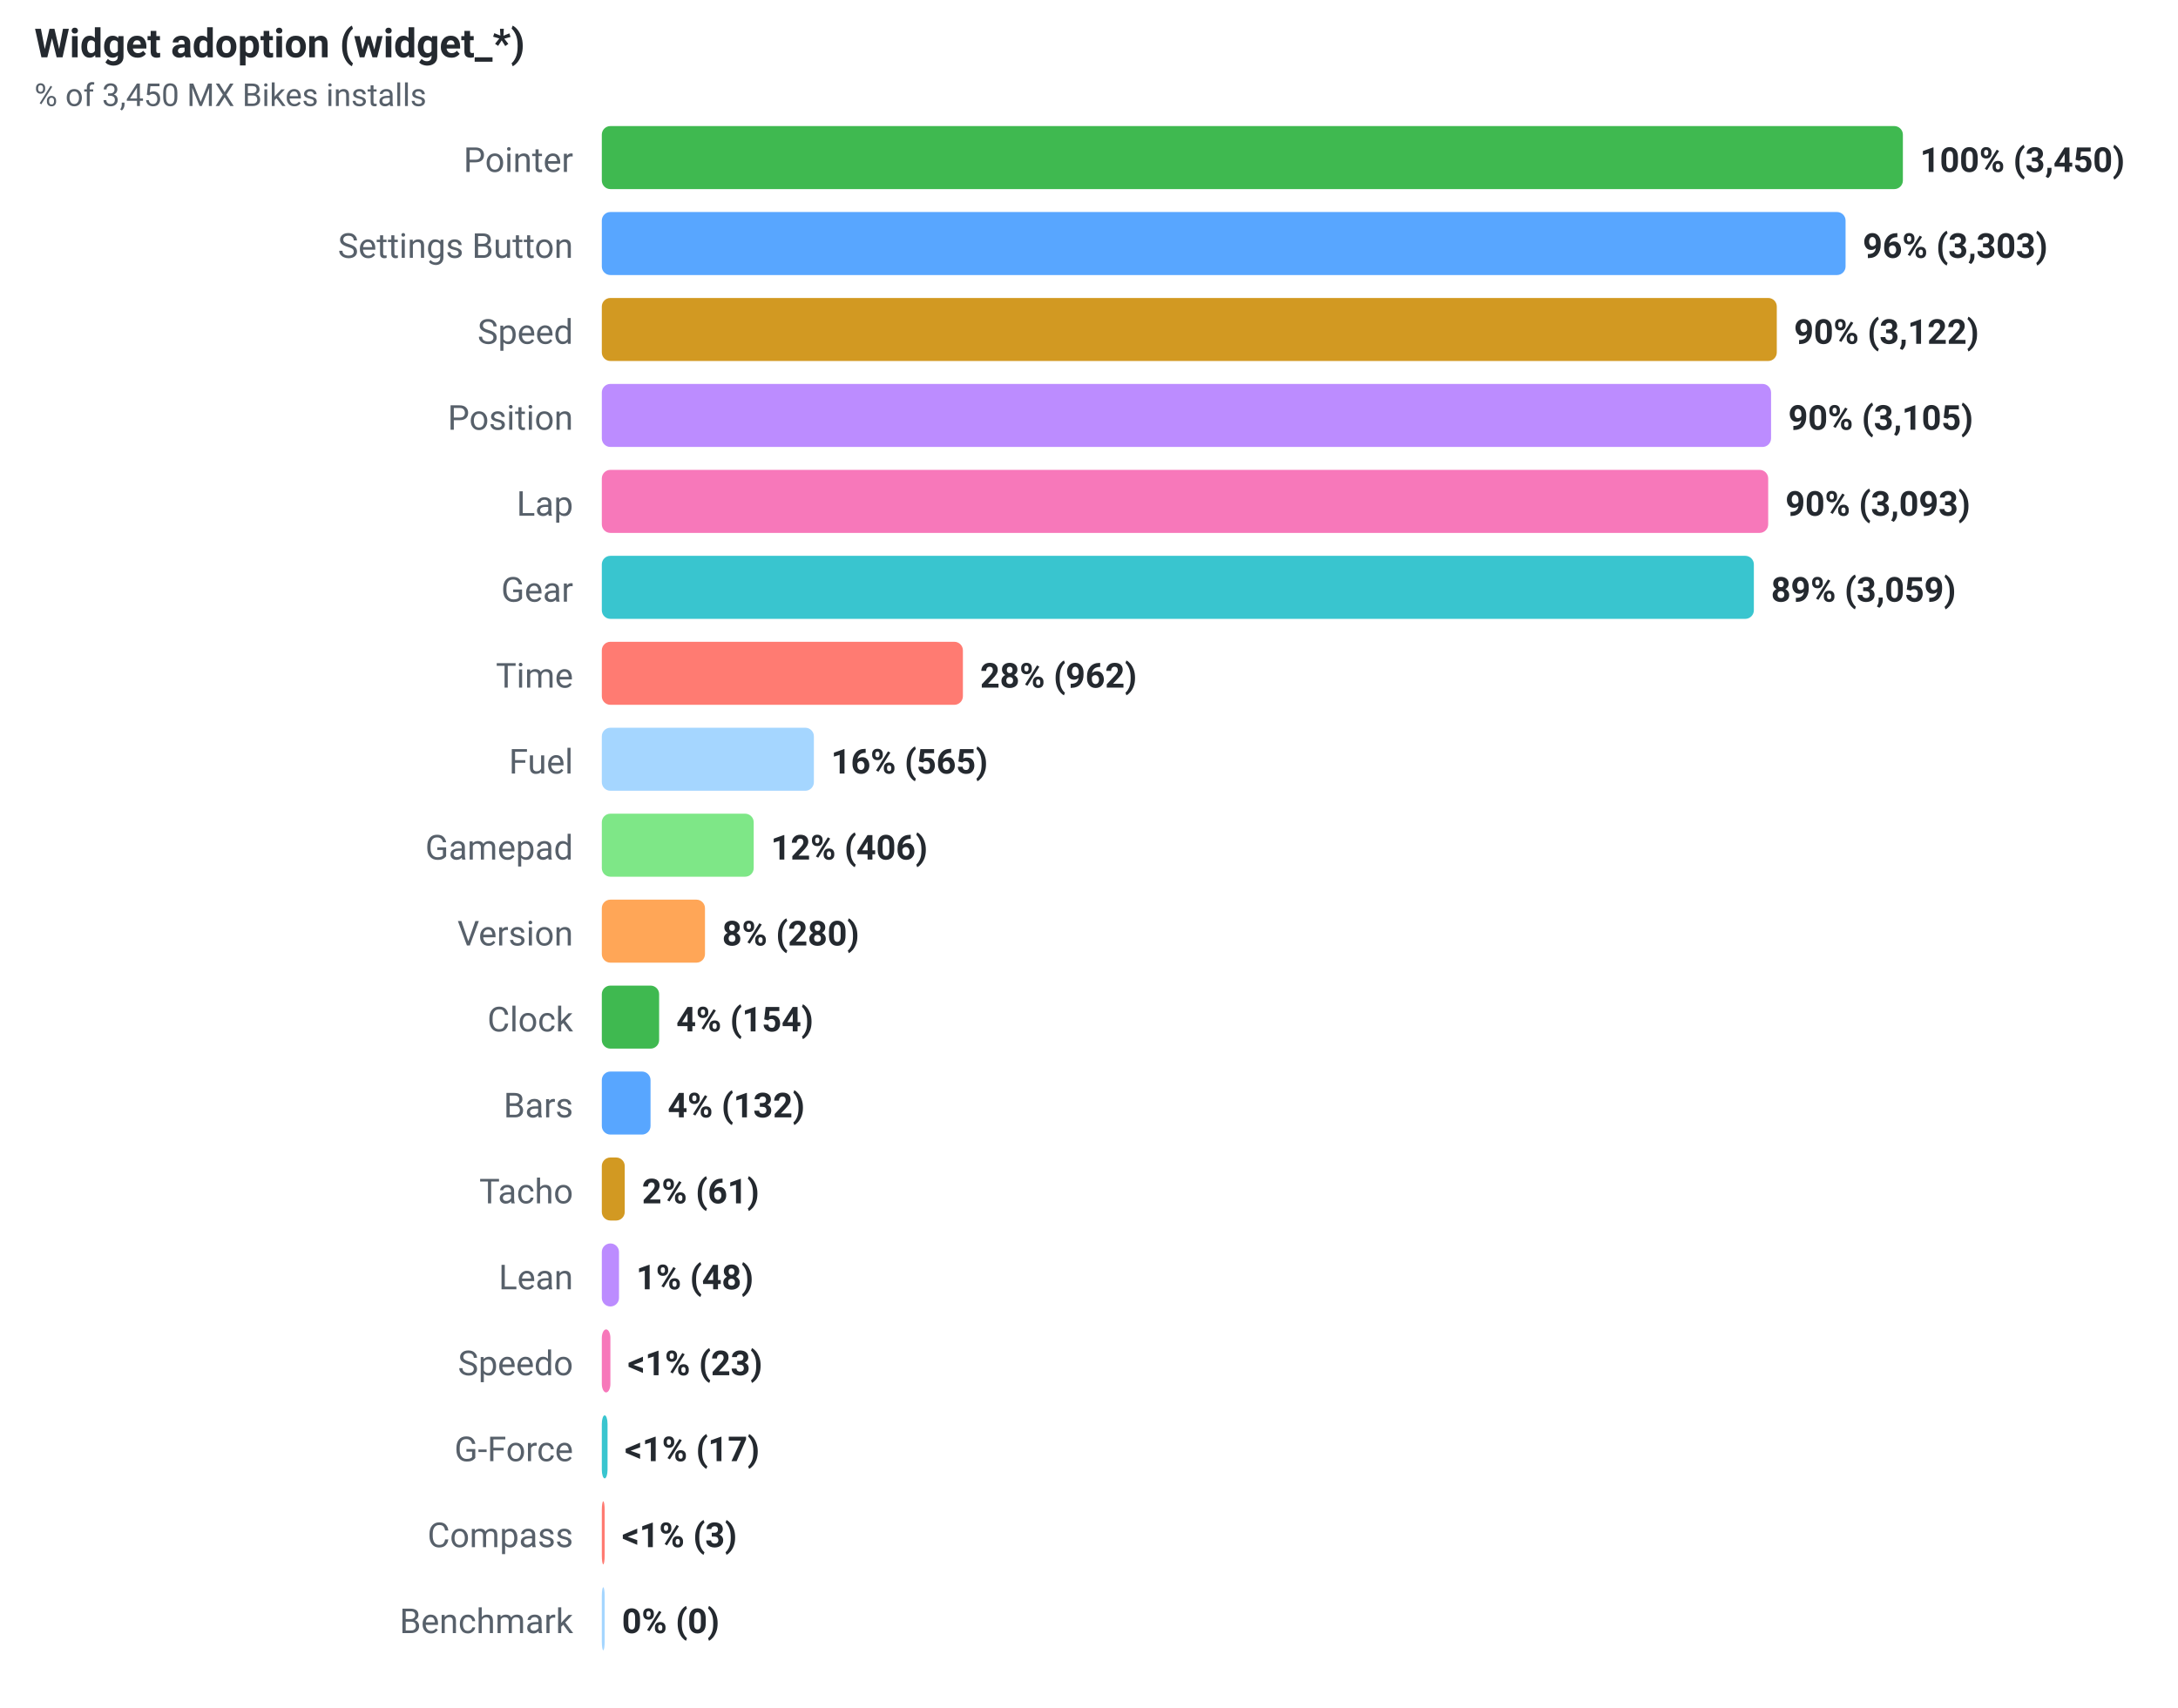
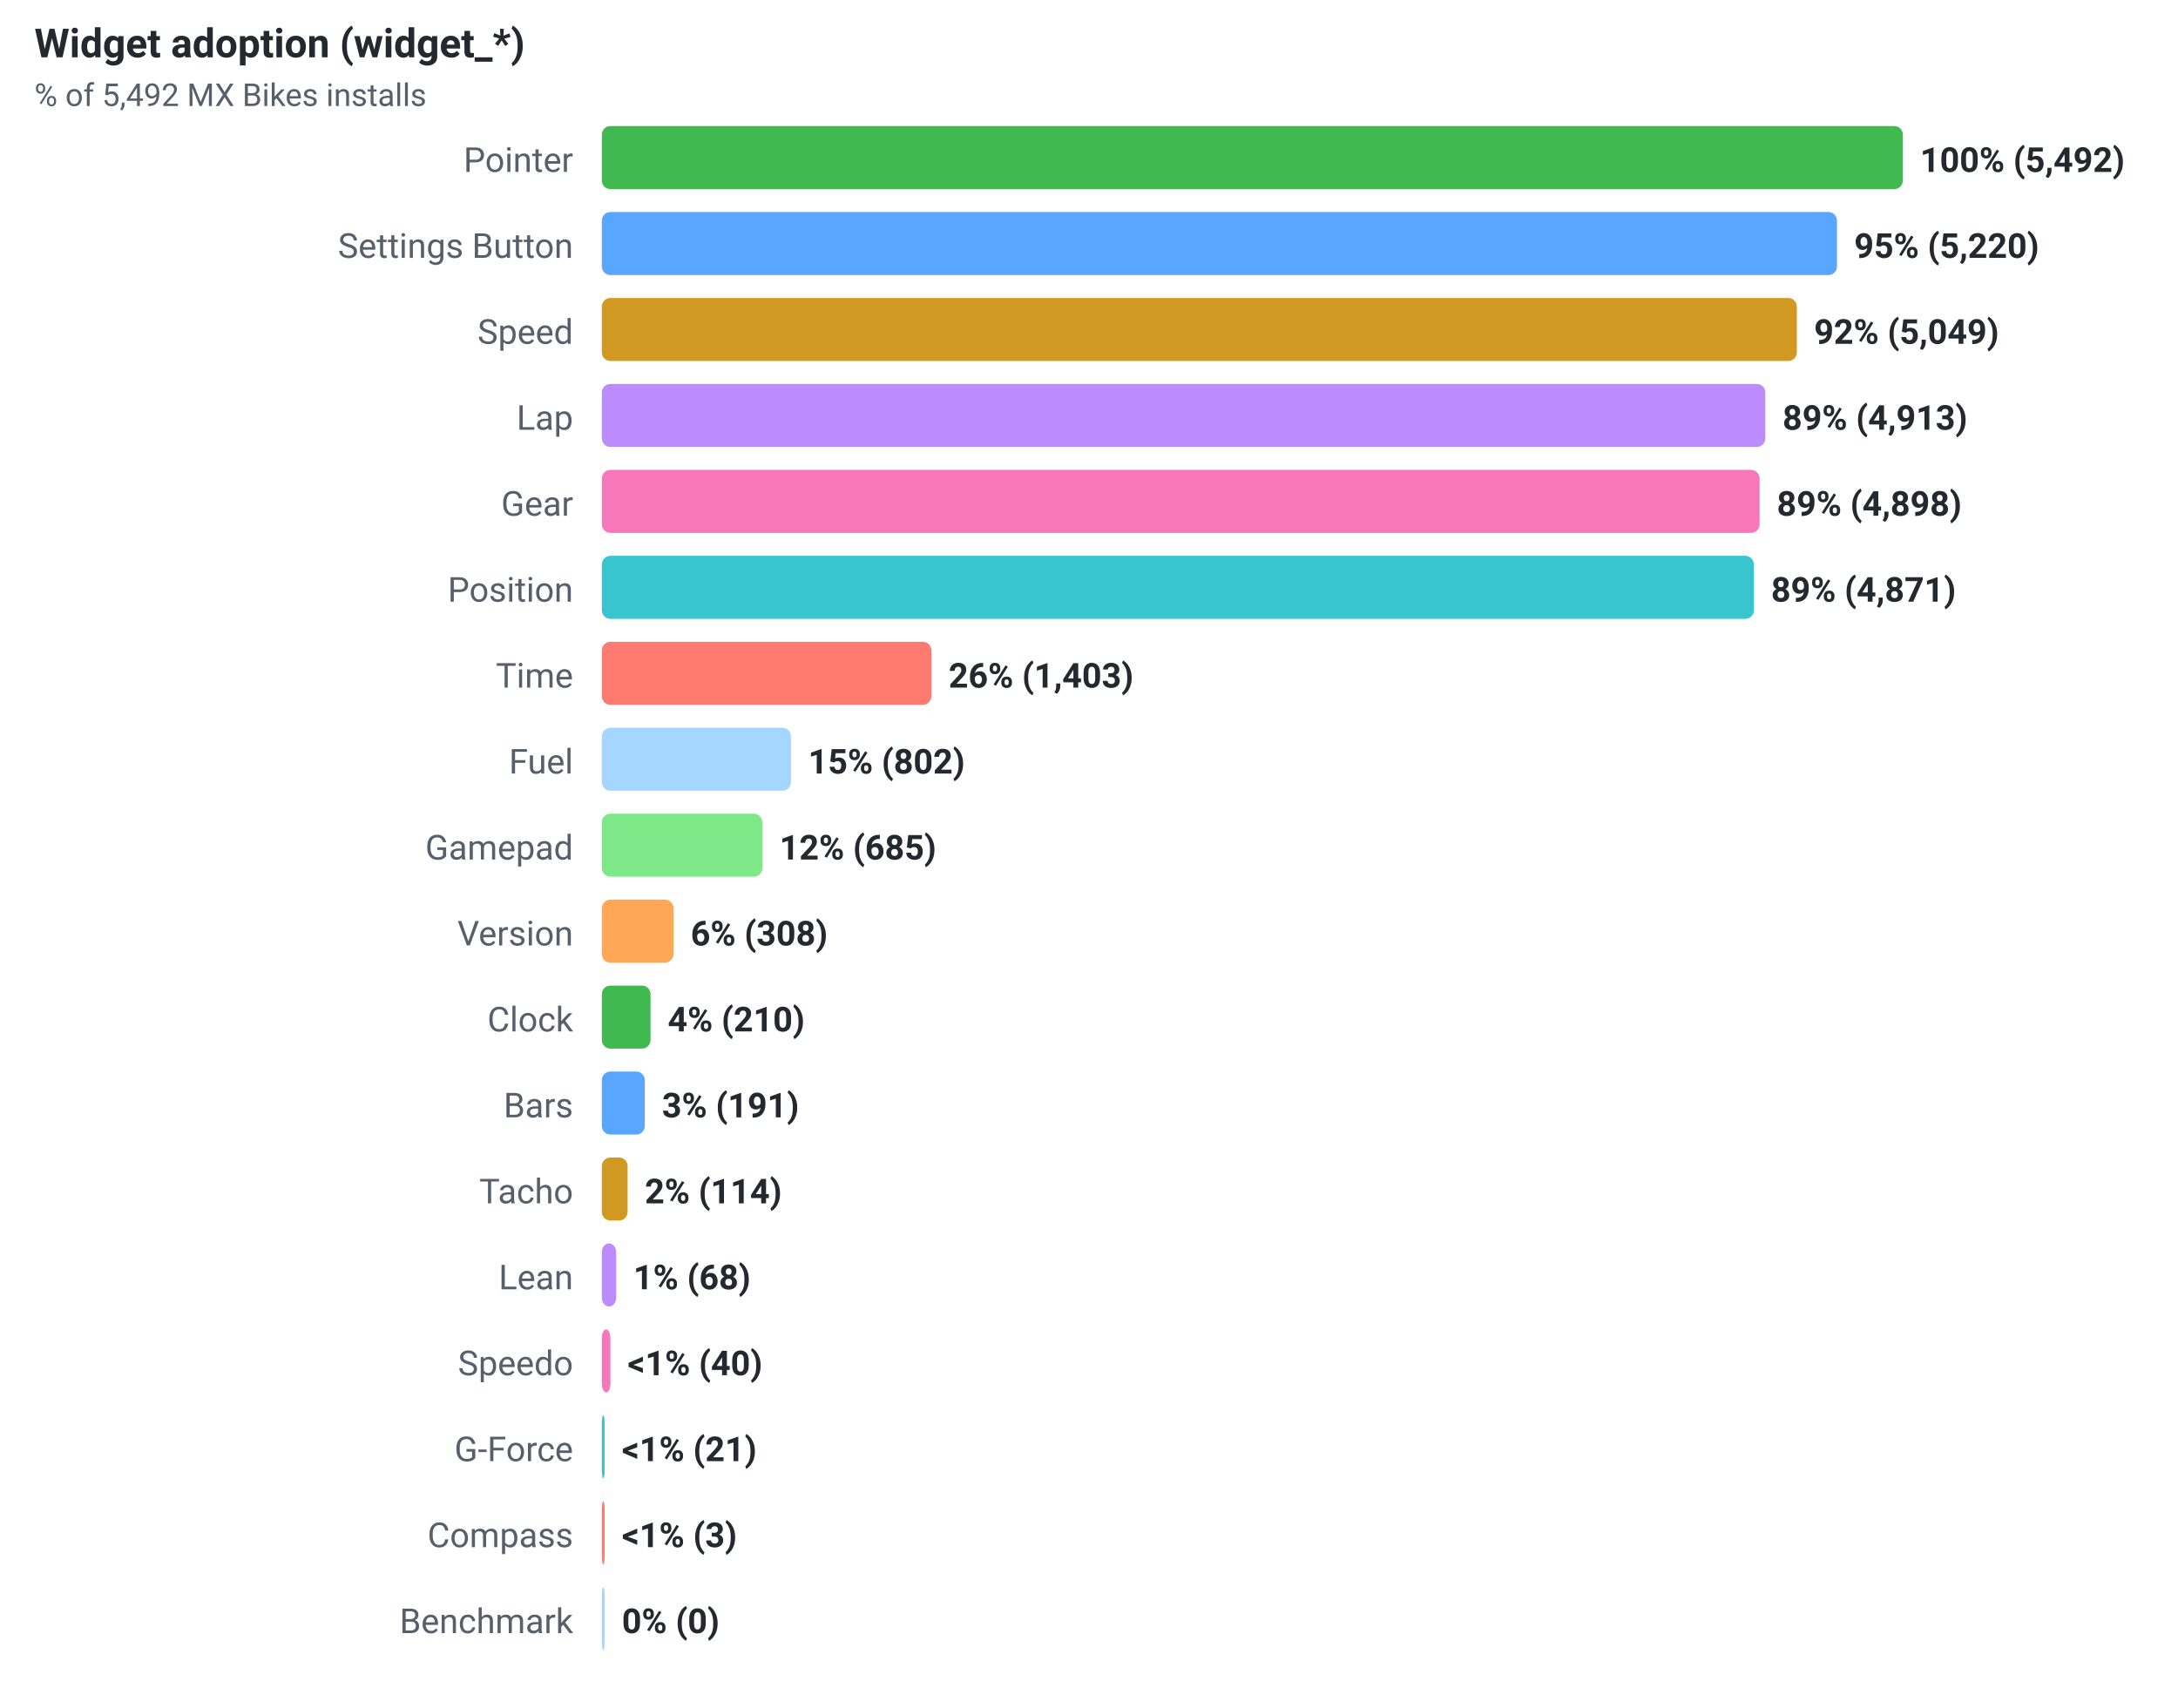
<svg xmlns="http://www.w3.org/2000/svg" width="760" height="596" viewBox="0 0 760 596" role="img">
  <style>
  text{font-family:-apple-system,BlinkMacSystemFont,'Segoe UI',Roboto,Helvetica,Arial,sans-serif}
  .grid{stroke:#d0d7de;stroke-width:1}
  .axis{stroke:#57606a;stroke-width:1}
  .lbl{fill:#57606a;font-size:12px}
  .val{fill:#24292f;font-size:12px;font-weight:600}
  .title{fill:#24292f;font-size:14px;font-weight:700}
  .sub{fill:#57606a;font-size:11px}
  @media (prefers-color-scheme: dark){
    .grid{stroke:#30363d}
    .axis{stroke:#8b949e}
    .lbl{fill:#8b949e}
    .val{fill:#e6edf3}
    .title{fill:#e6edf3}
    .sub{fill:#8b949e}
  }
</style>
  <text x="12" y="20" class="title">Widget adoption (widget_*)</text>
-   <text x="12" y="37" class="sub">% of 3,450 MX Bikes installs</text>
+   <text x="12" y="37" class="sub">% of 5,492 MX Bikes installs</text>
  <text x="200" y="60" class="lbl" text-anchor="end">Pointer</text>
  <rect x="210" y="44" width="454" height="22" rx="3" fill="#3fb950" />
-   <text x="670" y="60" class="val">100% (3,450)</text>
+   <text x="670" y="60" class="val">100% (5,492)</text>
  <text x="200" y="90" class="lbl" text-anchor="end">Settings Button</text>
-   <rect x="210" y="74" width="434" height="22" rx="3" fill="#58a6ff" />
-   <text x="650" y="90" class="val">96% (3,303)</text>
+   <rect x="210" y="74" width="431" height="22" rx="3" fill="#58a6ff" />
+   <text x="647" y="90" class="val">95% (5,220)</text>
  <text x="200" y="120" class="lbl" text-anchor="end">Speed</text>
-   <rect x="210" y="104" width="410" height="22" rx="3" fill="#d29922" />
-   <text x="626" y="120" class="val">90% (3,122)</text>
-   <text x="200" y="150" class="lbl" text-anchor="end">Position</text>
-   <rect x="210" y="134" width="408" height="22" rx="3" fill="#bc8cff" />
-   <text x="624" y="150" class="val">90% (3,105)</text>
-   <text x="200" y="180" class="lbl" text-anchor="end">Lap</text>
-   <rect x="210" y="164" width="407" height="22" rx="3" fill="#f778ba" />
-   <text x="623" y="180" class="val">90% (3,093)</text>
-   <text x="200" y="210" class="lbl" text-anchor="end">Gear</text>
+   <rect x="210" y="104" width="417" height="22" rx="3" fill="#d29922" />
+   <text x="633" y="120" class="val">92% (5,049)</text>
+   <text x="200" y="150" class="lbl" text-anchor="end">Lap</text>
+   <rect x="210" y="134" width="406" height="22" rx="3" fill="#bc8cff" />
+   <text x="622" y="150" class="val">89% (4,913)</text>
+   <text x="200" y="180" class="lbl" text-anchor="end">Gear</text>
+   <rect x="210" y="164" width="404" height="22" rx="3" fill="#f778ba" />
+   <text x="620" y="180" class="val">89% (4,898)</text>
+   <text x="200" y="210" class="lbl" text-anchor="end">Position</text>
  <rect x="210" y="194" width="402" height="22" rx="3" fill="#39c5cf" />
-   <text x="618" y="210" class="val">89% (3,059)</text>
+   <text x="618" y="210" class="val">89% (4,871)</text>
  <text x="200" y="240" class="lbl" text-anchor="end">Time</text>
-   <rect x="210" y="224" width="126" height="22" rx="3" fill="#ff7b72" />
-   <text x="342" y="240" class="val">28% (962)</text>
+   <rect x="210" y="224" width="115" height="22" rx="3" fill="#ff7b72" />
+   <text x="331" y="240" class="val">26% (1,403)</text>
  <text x="200" y="270" class="lbl" text-anchor="end">Fuel</text>
-   <rect x="210" y="254" width="74" height="22" rx="3" fill="#a5d6ff" />
-   <text x="290" y="270" class="val">16% (565)</text>
+   <rect x="210" y="254" width="66" height="22" rx="3" fill="#a5d6ff" />
+   <text x="282" y="270" class="val">15% (802)</text>
  <text x="200" y="300" class="lbl" text-anchor="end">Gamepad</text>
-   <rect x="210" y="284" width="53" height="22" rx="3" fill="#7ee787" />
-   <text x="269" y="300" class="val">12% (406)</text>
+   <rect x="210" y="284" width="56" height="22" rx="3" fill="#7ee787" />
+   <text x="272" y="300" class="val">12% (685)</text>
  <text x="200" y="330" class="lbl" text-anchor="end">Version</text>
-   <rect x="210" y="314" width="36" height="22" rx="3" fill="#ffa657" />
-   <text x="252" y="330" class="val">8% (280)</text>
+   <rect x="210" y="314" width="25" height="22" rx="3" fill="#ffa657" />
+   <text x="241" y="330" class="val">6% (308)</text>
  <text x="200" y="360" class="lbl" text-anchor="end">Clock</text>
-   <rect x="210" y="344" width="20" height="22" rx="3" fill="#3fb950" />
-   <text x="236" y="360" class="val">4% (154)</text>
+   <rect x="210" y="344" width="17" height="22" rx="3" fill="#3fb950" />
+   <text x="233" y="360" class="val">4% (210)</text>
  <text x="200" y="390" class="lbl" text-anchor="end">Bars</text>
-   <rect x="210" y="374" width="17" height="22" rx="3" fill="#58a6ff" />
-   <text x="233" y="390" class="val">4% (132)</text>
+   <rect x="210" y="374" width="15" height="22" rx="3" fill="#58a6ff" />
+   <text x="231" y="390" class="val">3% (191)</text>
  <text x="200" y="420" class="lbl" text-anchor="end">Tacho</text>
-   <rect x="210" y="404" width="8" height="22" rx="3" fill="#d29922" />
-   <text x="224" y="420" class="val">2% (61)</text>
+   <rect x="210" y="404" width="9" height="22" rx="3" fill="#d29922" />
+   <text x="225" y="420" class="val">2% (114)</text>
  <text x="200" y="450" class="lbl" text-anchor="end">Lean</text>
-   <rect x="210" y="434" width="6" height="22" rx="3" fill="#bc8cff" />
-   <text x="222" y="450" class="val">1% (48)</text>
+   <rect x="210" y="434" width="5" height="22" rx="3" fill="#bc8cff" />
+   <text x="221" y="450" class="val">1% (68)</text>
  <text x="200" y="480" class="lbl" text-anchor="end">Speedo</text>
  <rect x="210" y="464" width="3" height="22" rx="3" fill="#f778ba" />
-   <text x="219" y="480" class="val">&lt;1% (23)</text>
+   <text x="219" y="480" class="val">&lt;1% (40)</text>
  <text x="200" y="510" class="lbl" text-anchor="end">G-Force</text>
-   <rect x="210" y="494" width="2" height="22" rx="3" fill="#39c5cf" />
-   <text x="218" y="510" class="val">&lt;1% (17)</text>
+   <rect x="210" y="494" width="1" height="22" rx="3" fill="#39c5cf" />
+   <text x="217" y="510" class="val">&lt;1% (21)</text>
  <text x="200" y="540" class="lbl" text-anchor="end">Compass</text>
  <rect x="210" y="524" width="1" height="22" rx="3" fill="#ff7b72" />
  <text x="217" y="540" class="val">&lt;1% (3)</text>
  <text x="200" y="570" class="lbl" text-anchor="end">Benchmark</text>
  <rect x="210" y="554" width="1" height="22" rx="3" fill="#a5d6ff" />
  <text x="217" y="570" class="val">0% (0)</text>
</svg>
